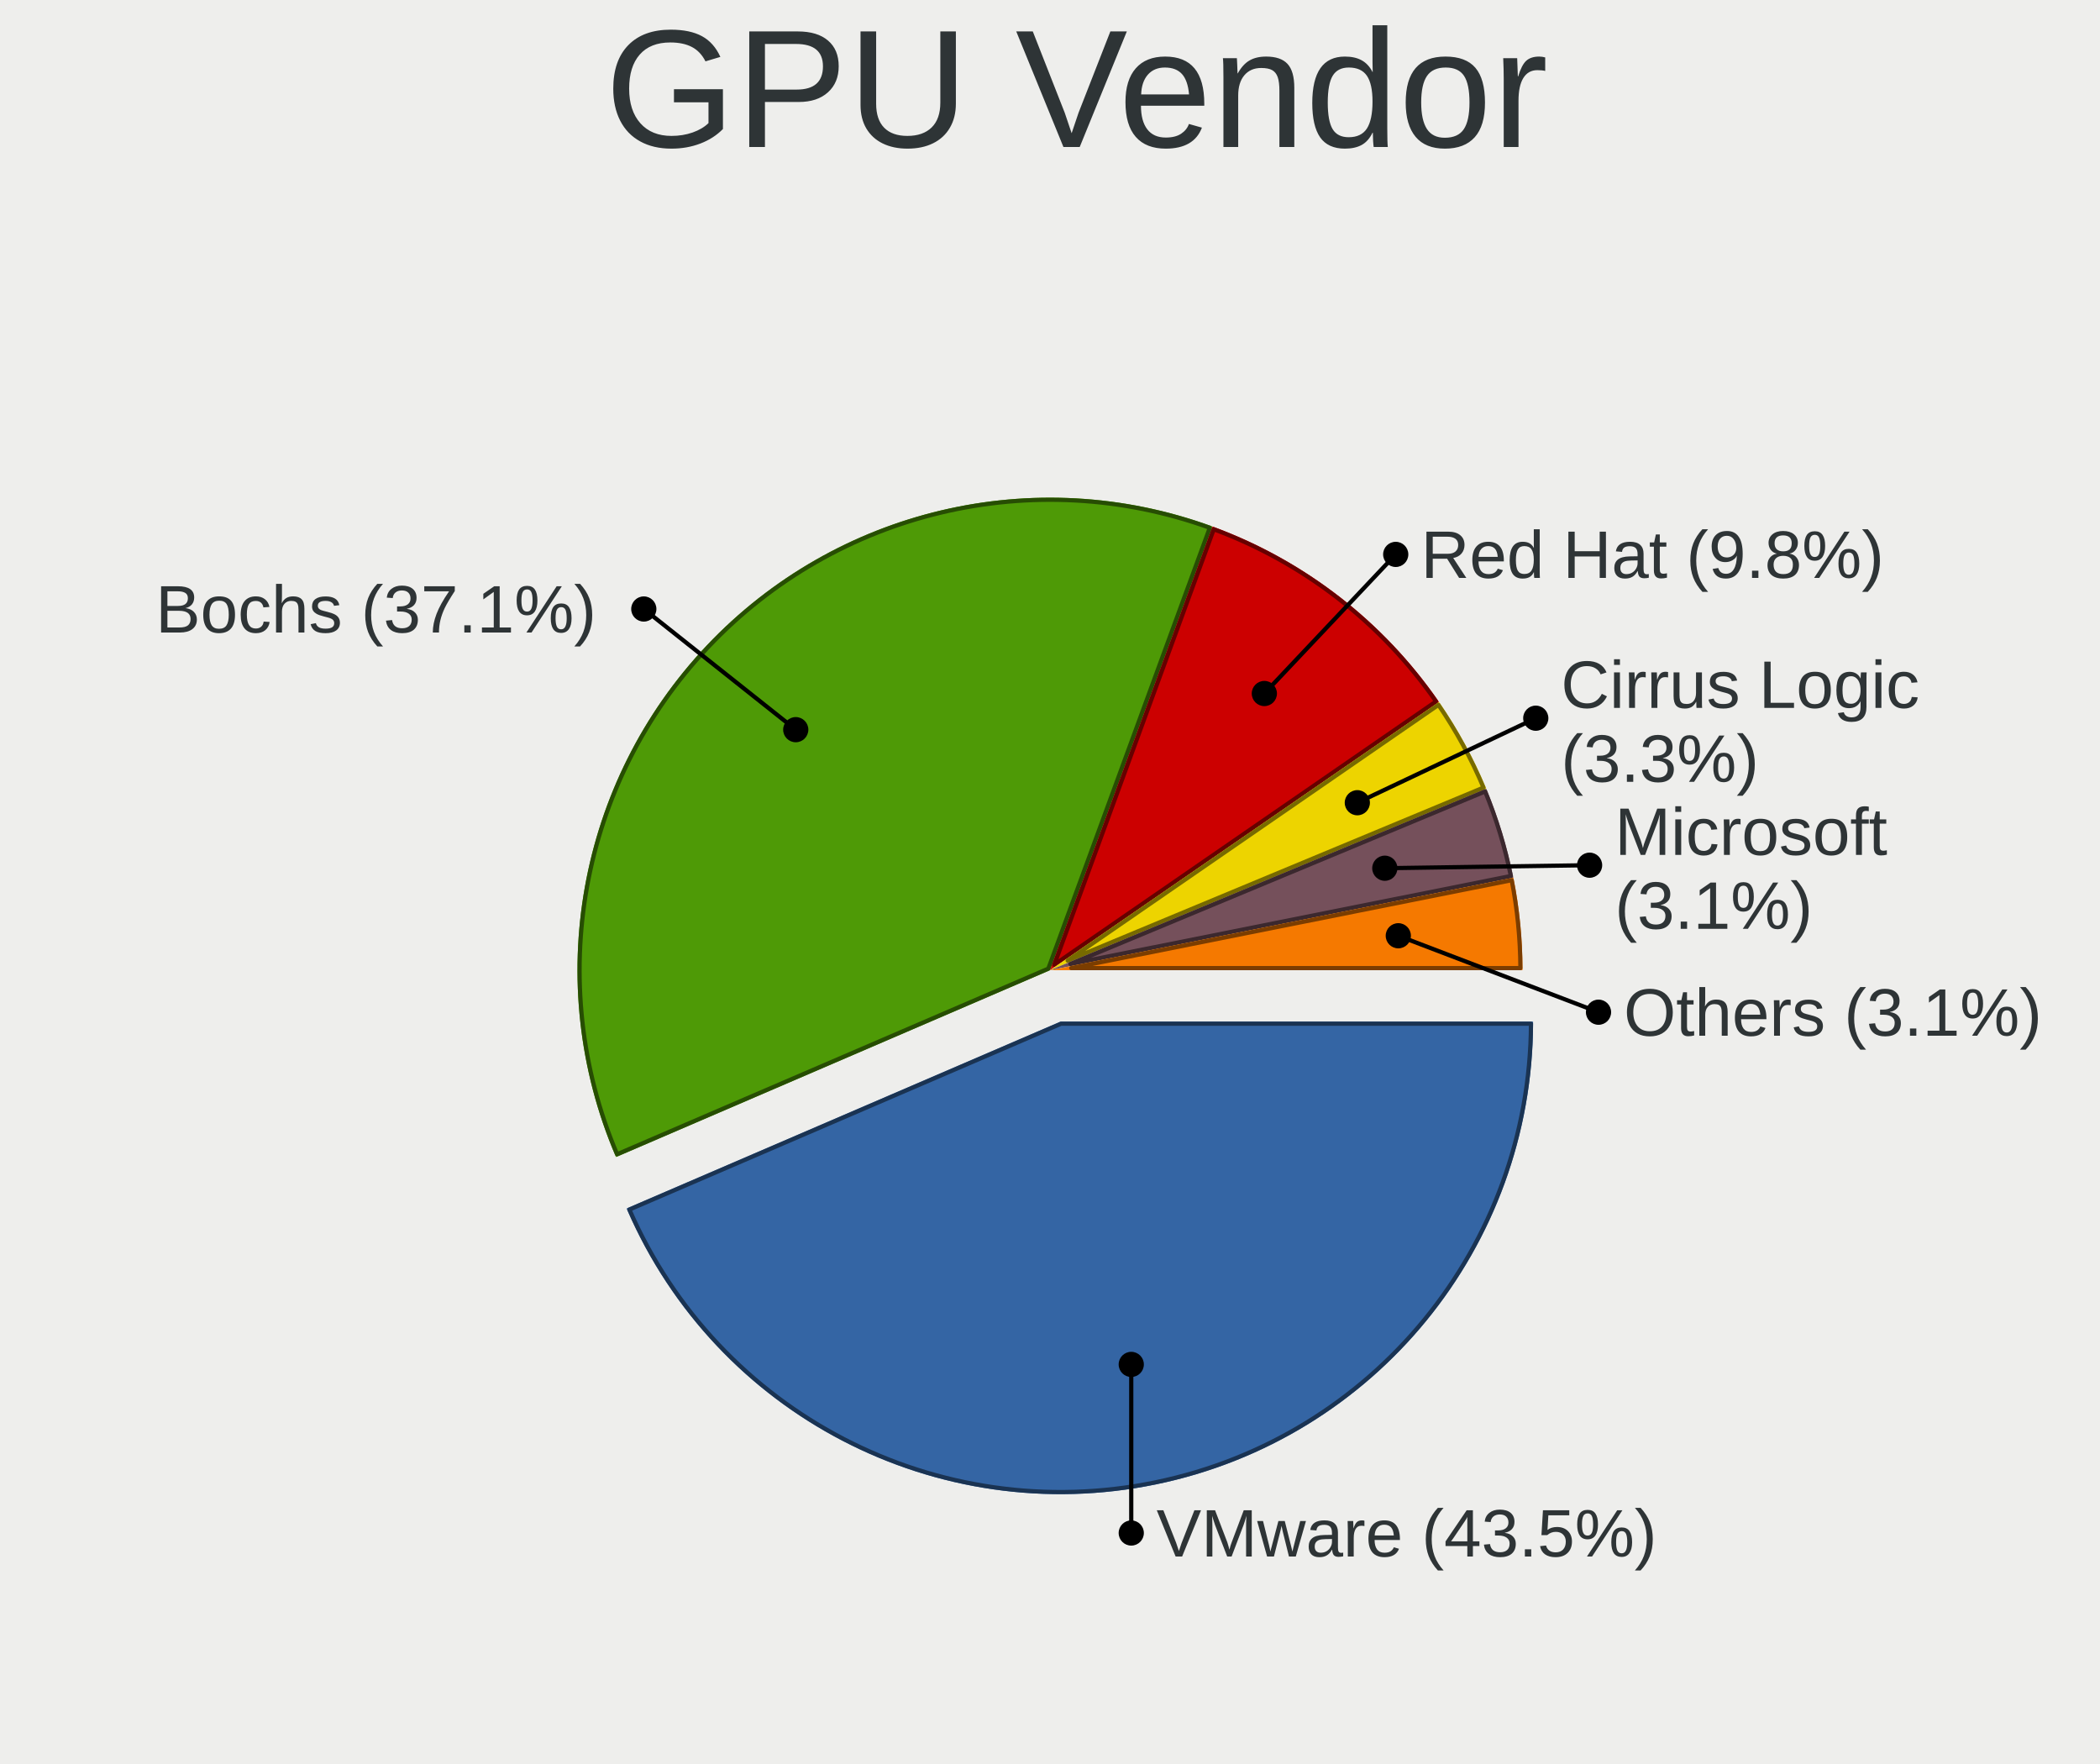
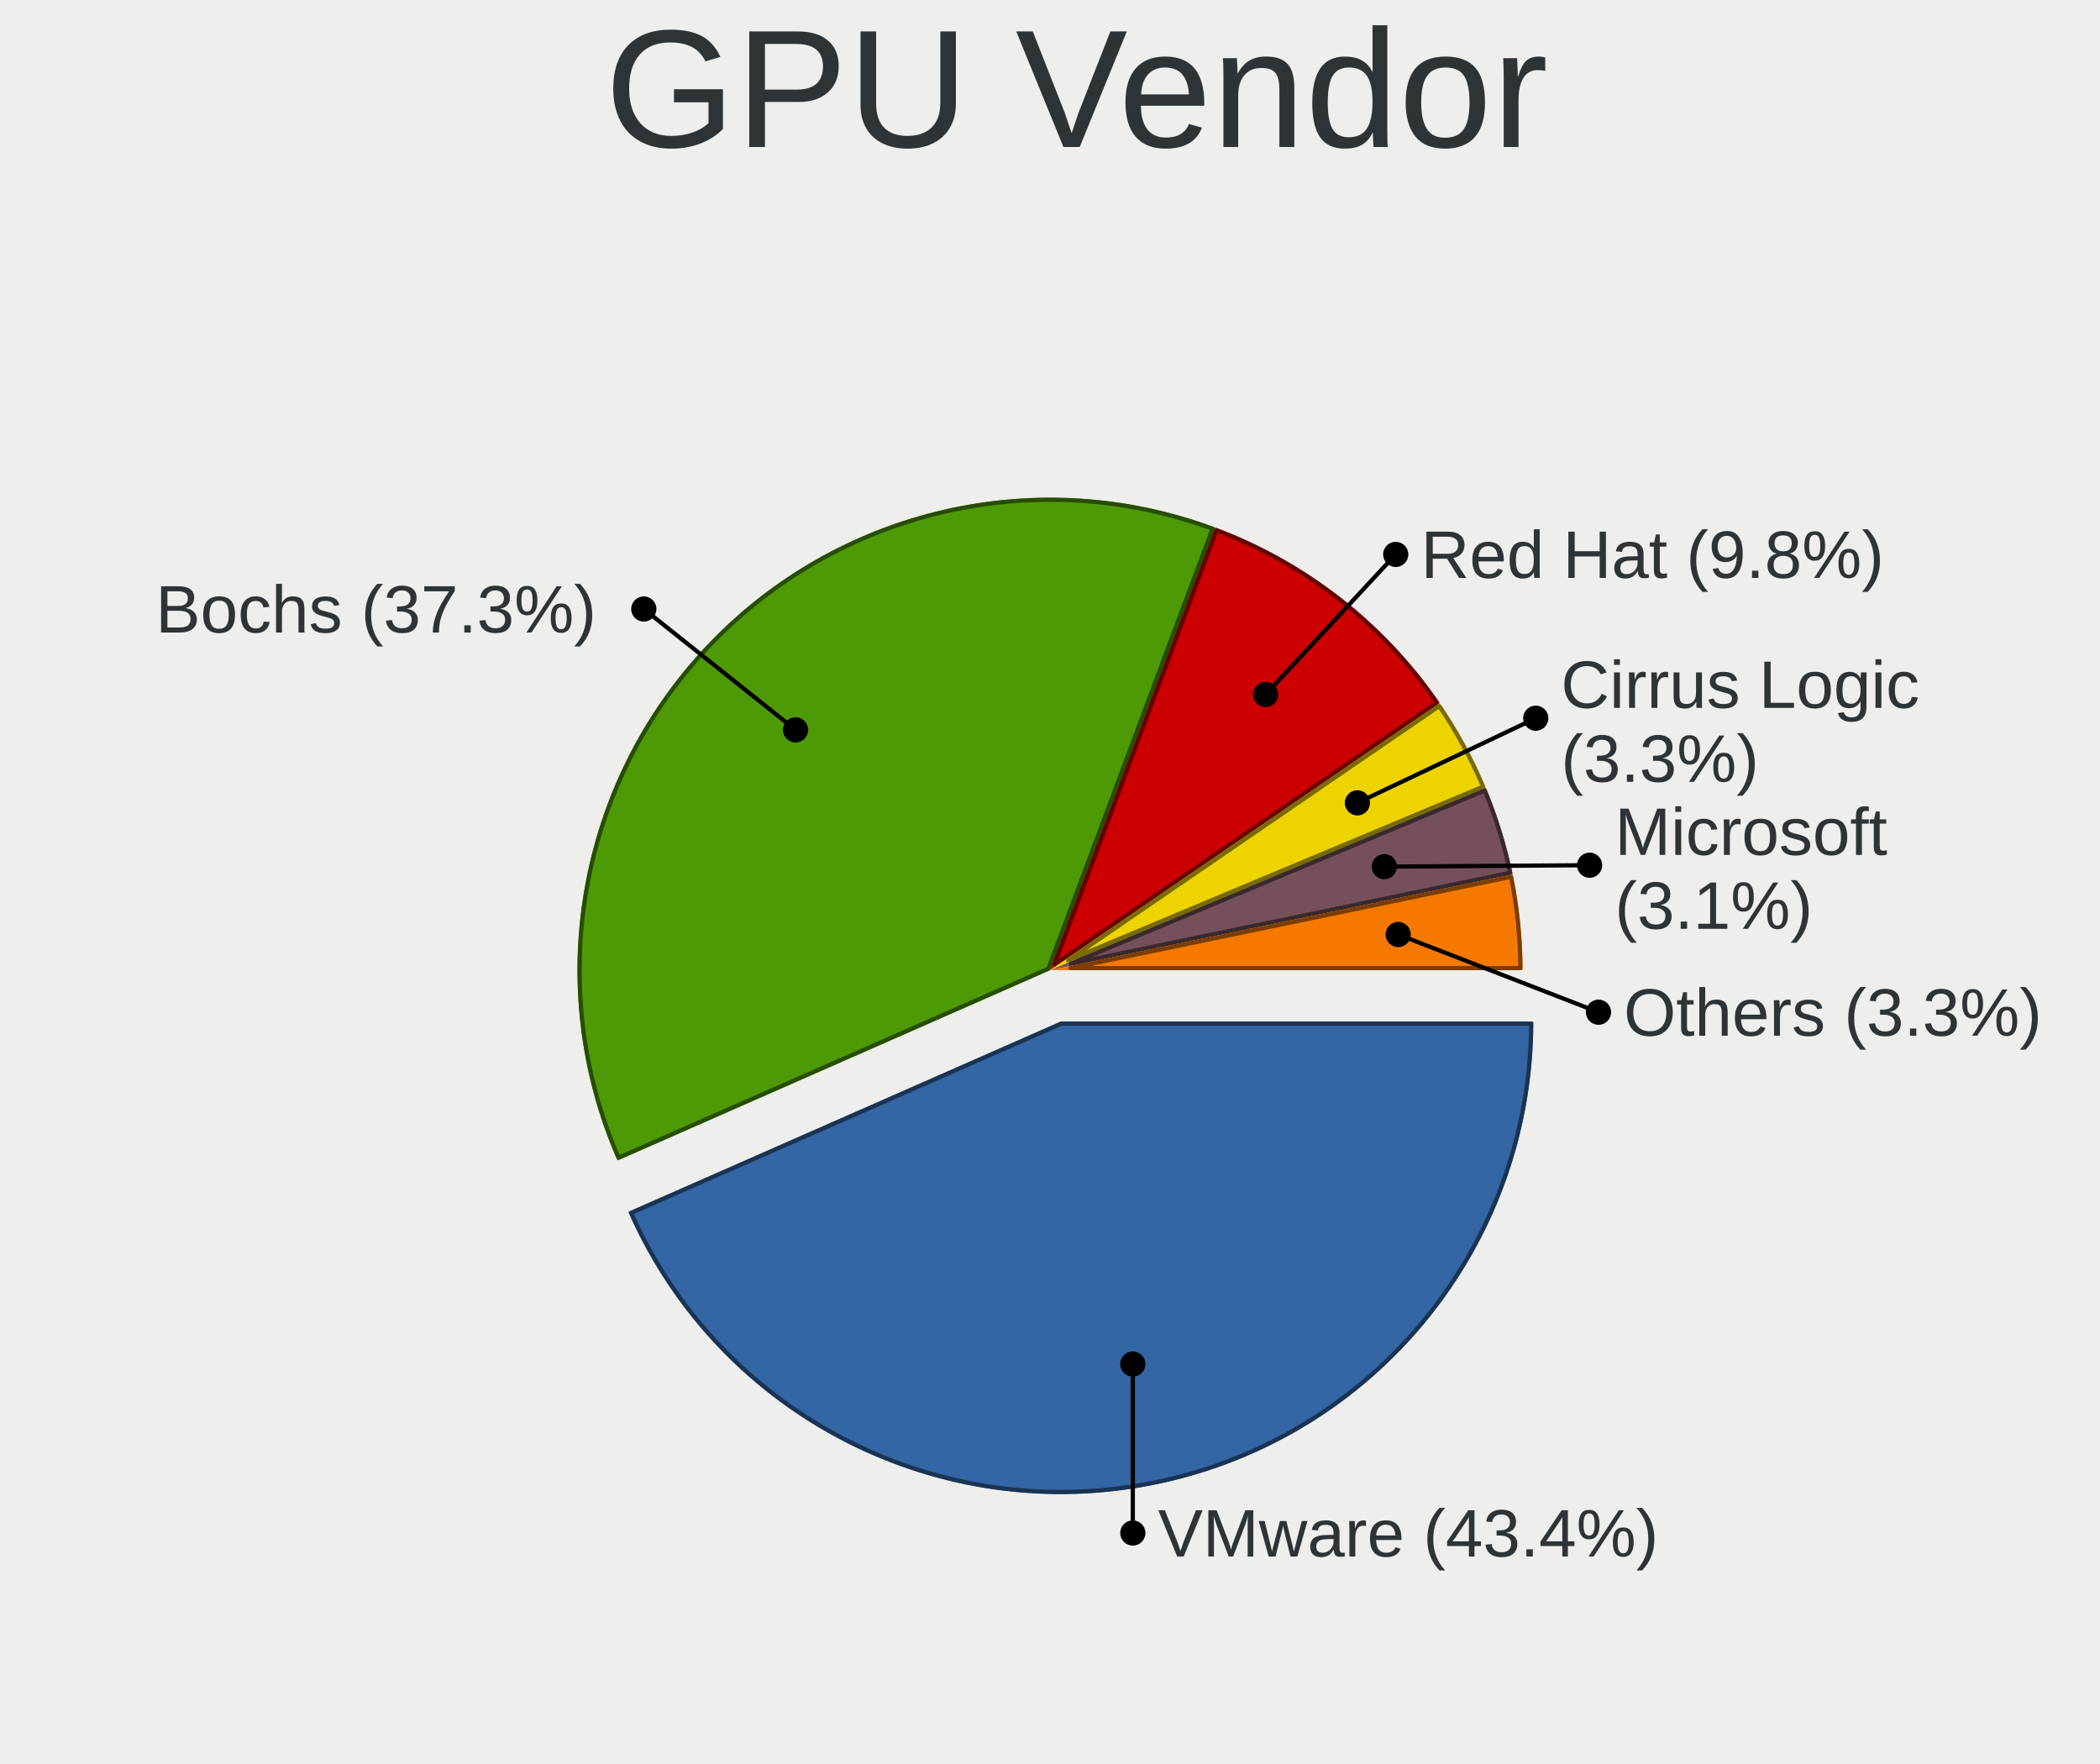
<svg xmlns="http://www.w3.org/2000/svg" width="500" height="420" version="1.0" id="ezcGraph">
  <defs />
  <g id="ezcGraphChart" color-rendering="optimizeQuality" shape-rendering="geometricPrecision" text-rendering="optimizeLegibility">
    <path d=" M 0,420 L 0,0 L 500,0 L 500,420 L 0,420 z " style="fill: #eeeeec; fill-opacity: 1.00; stroke: none;" id="ezcGraphPolygon_1" />
    <path d=" M 0,42 L 0,0 L 500,0 L 500,42 L 0,42 z " style="fill: #000000; fill-opacity: 0.00; stroke: none;" id="ezcGraphPolygon_2" />
-     <path d="M 252.52,243.24 L 365.02,243.24 A 112.50,112.50 0 0,1 149.19,287.73 z" style="fill: #3465a4; fill-opacity: 1.00; stroke: none; cursor: pointer;" id="ezcGraphCircleSector_4" />
-     <path d="M 252.63,243.74 L 364.52,243.74 A 112.00,112.00 0 0,1 149.85,287.99 z" style="fill: none; stroke: #1a3352; stroke-width: 1; stroke-opacity: 1.00; stroke-linecap: round; stroke-linejoin: round;" id="ezcGraphCircleSector_5" />
-     <path d="M 250.00,231.00 L 146.67,275.49 A 112.50,112.50 0 0,1 288.69,125.36 z" style="fill: #4e9a06; fill-opacity: 1.00; stroke: none; cursor: pointer;" id="ezcGraphCircleSector_6" />
-     <path d="M 249.60,230.63 L 146.93,274.83 A 112.00,112.00 0 0,1 288.05,125.66 z" style="fill: none; stroke: #274d03; stroke-width: 1; stroke-opacity: 1.00; stroke-linecap: round; stroke-linejoin: round;" id="ezcGraphCircleSector_7" />
-     <path d="M 250.00,231.00 L 288.69,125.36 A 112.50,112.50 0 0,1 342.62,167.14 z" style="fill: #cc0000; fill-opacity: 1.00; stroke: none; cursor: pointer;" id="ezcGraphCircleSector_8" />
-     <path d="M 251.01,229.70 L 288.99,126.01 A 112.00,112.00 0 0,1 341.92,167.01 z" style="fill: none; stroke: #660000; stroke-width: 1; stroke-opacity: 1.00; stroke-linecap: round; stroke-linejoin: round;" id="ezcGraphCircleSector_9" />
-     <path d="M 250.00,231.00 L 342.62,167.14 A 112.50,112.50 0 0,1 353.87,187.79 z" style="fill: #edd400; fill-opacity: 1.00; stroke: none; cursor: pointer;" id="ezcGraphCircleSector_10" />
-     <path d="M 254.20,228.71 L 342.49,167.83 A 112.00,112.00 0 0,1 353.22,187.52 z" style="fill: none; stroke: #776a00; stroke-width: 1; stroke-opacity: 1.00; stroke-linecap: round; stroke-linejoin: round;" id="ezcGraphCircleSector_11" />
-     <path d="M 250.00,231.00 L 353.87,187.79 A 112.50,112.50 0 0,1 360.32,208.97 z" style="fill: #75505b; fill-opacity: 1.00; stroke: none; cursor: pointer;" id="ezcGraphCircleSector_12" />
-     <path d="M 254.86,229.52 L 353.60,188.44 A 112.00,112.00 0 0,1 359.73,208.57 z" style="fill: none; stroke: #3b282e; stroke-width: 1; stroke-opacity: 1.00; stroke-linecap: round; stroke-linejoin: round;" id="ezcGraphCircleSector_13" />
-     <path d="M 250.00,231.00 L 360.32,208.97 A 112.50,112.50 0 0,1 362.50,231.00 z" style="fill: #f57900; fill-opacity: 1.00; stroke: none;" id="ezcGraphCircleSector_14" />
-     <path d="M 255.06,230.50 L 359.93,209.56 A 112.00,112.00 0 0,1 362.00,230.50 z" style="fill: none; stroke: #7b3d00; stroke-width: 1; stroke-opacity: 1.00; stroke-linecap: round; stroke-linejoin: round;" id="ezcGraphCircleSector_15" />
-     <path d=" M 189.464,173.73 L 153.286,145" style="fill: none; stroke: #000000; stroke-width: 1; stroke-opacity: 1.00; stroke-linecap: round; stroke-linejoin: round;" id="ezcGraphLine_16" />
-     <ellipse cx="189.464" cy="173.73" rx="3" ry="3" style="fill: #000000; fill-opacity: 1.00; stroke: none;" id="ezcGraphCircle_17" />
+     <path d="M 252.57,243.23 L 365.07,243.23 A 112.50,112.50 0 0,1 149.60,288.54 z" style="fill: #3465a4; fill-opacity: 1.00; stroke: none; cursor: pointer;" id="ezcGraphCircleSector_4" />
+     <path d="M 252.68,243.73 L 364.57,243.73 A 112.00,112.00 0 0,1 150.26,288.79 z" style="fill: none; stroke: #1a3352; stroke-width: 1; stroke-opacity: 1.00; stroke-linecap: round; stroke-linejoin: round;" id="ezcGraphCircleSector_5" />
+     <path d="M 250.00,231.00 L 147.03,276.30 A 112.50,112.50 0 0,1 289.36,125.61 z" style="fill: #4e9a06; fill-opacity: 1.00; stroke: none; cursor: pointer;" id="ezcGraphCircleSector_6" />
+     <path d="M 249.61,230.63 L 147.28,275.65 A 112.00,112.00 0 0,1 288.71,125.90 z" style="fill: none; stroke: #274d03; stroke-width: 1; stroke-opacity: 1.00; stroke-linecap: round; stroke-linejoin: round;" id="ezcGraphCircleSector_7" />
+     <path d="M 250.00,231.00 L 289.36,125.61 A 112.50,112.50 0 0,1 342.81,167.41 z" style="fill: #cc0000; fill-opacity: 1.00; stroke: none; cursor: pointer;" id="ezcGraphCircleSector_8" />
+     <path d="M 251.02,229.69 L 289.65,126.25 A 112.00,112.00 0 0,1 342.11,167.28 z" style="fill: none; stroke: #660000; stroke-width: 1; stroke-opacity: 1.00; stroke-linecap: round; stroke-linejoin: round;" id="ezcGraphCircleSector_9" />
+     <path d="M 250.00,231.00 L 342.81,167.41 A 112.50,112.50 0 0,1 353.77,187.56 z" style="fill: #edd400; fill-opacity: 1.00; stroke: none; cursor: pointer;" id="ezcGraphCircleSector_10" />
+     <path d="M 254.31,228.65 L 342.68,168.11 A 112.00,112.00 0 0,1 353.12,187.29 z" style="fill: none; stroke: #776a00; stroke-width: 1; stroke-opacity: 1.00; stroke-linecap: round; stroke-linejoin: round;" id="ezcGraphCircleSector_11" />
+     <path d="M 250.00,231.00 L 353.77,187.56 A 112.50,112.50 0 0,1 360.16,208.18 z" style="fill: #75505b; fill-opacity: 1.00; stroke: none; cursor: pointer;" id="ezcGraphCircleSector_12" />
+     <path d="M 254.98,229.46 L 353.51,188.21 A 112.00,112.00 0 0,1 359.57,207.79 z" style="fill: none; stroke: #3b282e; stroke-width: 1; stroke-opacity: 1.00; stroke-linecap: round; stroke-linejoin: round;" id="ezcGraphCircleSector_13" />
+     <path d="M 250.00,231.00 L 360.16,208.18 A 112.50,112.50 0 0,1 362.50,231.00 z" style="fill: #f57900; fill-opacity: 1.00; stroke: none;" id="ezcGraphCircleSector_14" />
+     <path d="M 254.88,230.50 L 359.77,208.77 A 112.00,112.00 0 0,1 362.00,230.50 z" style="fill: none; stroke: #7b3d00; stroke-width: 1; stroke-opacity: 1.00; stroke-linecap: round; stroke-linejoin: round;" id="ezcGraphCircleSector_15" />
+     <path d=" M 189.417,173.78 L 153.286,145" style="fill: none; stroke: #000000; stroke-width: 1; stroke-opacity: 1.00; stroke-linecap: round; stroke-linejoin: round;" id="ezcGraphLine_16" />
+     <ellipse cx="189.417" cy="173.78" rx="3" ry="3" style="fill: #000000; fill-opacity: 1.00; stroke: none;" id="ezcGraphCircle_17" />
    <ellipse cx="153.286" cy="145" rx="3" ry="3" style="fill: #000000; fill-opacity: 1.00; stroke: none;" id="ezcGraphCircle_18" />
-     <path d=" M 301.035,165.122 L 332.315,132" style="fill: none; stroke: #000000; stroke-width: 1; stroke-opacity: 1.00; stroke-linecap: round; stroke-linejoin: round;" id="ezcGraphLine_20" />
-     <ellipse cx="301.035" cy="165.122" rx="3" ry="3" style="fill: #000000; fill-opacity: 1.00; stroke: none;" id="ezcGraphCircle_21" />
+     <path d=" M 301.34,165.36 L 332.315,132" style="fill: none; stroke: #000000; stroke-width: 1; stroke-opacity: 1.00; stroke-linecap: round; stroke-linejoin: round;" id="ezcGraphLine_20" />
+     <ellipse cx="301.34" cy="165.36" rx="3" ry="3" style="fill: #000000; fill-opacity: 1.00; stroke: none;" id="ezcGraphCircle_21" />
    <ellipse cx="332.315" cy="132" rx="3" ry="3" style="fill: #000000; fill-opacity: 1.00; stroke: none;" id="ezcGraphCircle_22" />
-     <path d=" M 323.173,191.124 L 365.659,171" style="fill: none; stroke: #000000; stroke-width: 1; stroke-opacity: 1.00; stroke-linecap: round; stroke-linejoin: round;" id="ezcGraphLine_24" />
-     <ellipse cx="323.173" cy="191.124" rx="3" ry="3" style="fill: #000000; fill-opacity: 1.00; stroke: none;" id="ezcGraphCircle_25" />
+     <path d=" M 323.189,191.153 L 365.659,171" style="fill: none; stroke: #000000; stroke-width: 1; stroke-opacity: 1.00; stroke-linecap: round; stroke-linejoin: round;" id="ezcGraphLine_24" />
+     <ellipse cx="323.189" cy="191.153" rx="3" ry="3" style="fill: #000000; fill-opacity: 1.00; stroke: none;" id="ezcGraphCircle_25" />
    <ellipse cx="365.659" cy="171" rx="3" ry="3" style="fill: #000000; fill-opacity: 1.00; stroke: none;" id="ezcGraphCircle_26" />
-     <path d=" M 329.717,206.718 L 378.474,206" style="fill: none; stroke: #000000; stroke-width: 1; stroke-opacity: 1.00; stroke-linecap: round; stroke-linejoin: round;" id="ezcGraphLine_28" />
-     <ellipse cx="329.717" cy="206.718" rx="3" ry="3" style="fill: #000000; fill-opacity: 1.00; stroke: none;" id="ezcGraphCircle_29" />
+     <path d=" M 329.603,206.346 L 378.474,206" style="fill: none; stroke: #000000; stroke-width: 1; stroke-opacity: 1.00; stroke-linecap: round; stroke-linejoin: round;" id="ezcGraphLine_28" />
+     <ellipse cx="329.603" cy="206.346" rx="3" ry="3" style="fill: #000000; fill-opacity: 1.00; stroke: none;" id="ezcGraphCircle_29" />
    <ellipse cx="378.474" cy="206" rx="3" ry="3" style="fill: #000000; fill-opacity: 1.00; stroke: none;" id="ezcGraphCircle_30" />
-     <path d=" M 332.929,222.8 L 380.599,241" style="fill: none; stroke: #000000; stroke-width: 1; stroke-opacity: 1.00; stroke-linecap: round; stroke-linejoin: round;" id="ezcGraphLine_32" />
-     <ellipse cx="332.929" cy="222.8" rx="3" ry="3" style="fill: #000000; fill-opacity: 1.00; stroke: none;" id="ezcGraphCircle_33" />
+     <path d=" M 332.899,222.505 L 380.599,241" style="fill: none; stroke: #000000; stroke-width: 1; stroke-opacity: 1.00; stroke-linecap: round; stroke-linejoin: round;" id="ezcGraphLine_32" />
+     <ellipse cx="332.899" cy="222.505" rx="3" ry="3" style="fill: #000000; fill-opacity: 1.00; stroke: none;" id="ezcGraphCircle_33" />
    <ellipse cx="380.599" cy="241" rx="3" ry="3" style="fill: #000000; fill-opacity: 1.00; stroke: none;" id="ezcGraphCircle_34" />
-     <path d=" M 269.347,324.86 L 269.347,365" style="fill: none; stroke: #000000; stroke-width: 1; stroke-opacity: 1.00; stroke-linecap: round; stroke-linejoin: round;" id="ezcGraphLine_36" />
-     <ellipse cx="269.347" cy="324.86" rx="3" ry="3" style="fill: #000000; fill-opacity: 1.00; stroke: none;" id="ezcGraphCircle_37" />
-     <ellipse cx="269.347" cy="365" rx="3" ry="3" style="fill: #000000; fill-opacity: 1.00; stroke: none;" id="ezcGraphCircle_38" />
+     <path d=" M 269.718,324.783 L 269.718,365" style="fill: none; stroke: #000000; stroke-width: 1; stroke-opacity: 1.00; stroke-linecap: round; stroke-linejoin: round;" id="ezcGraphLine_36" />
+     <ellipse cx="269.718" cy="324.783" rx="3" ry="3" style="fill: #000000; fill-opacity: 1.00; stroke: none;" id="ezcGraphCircle_37" />
+     <ellipse cx="269.718" cy="365" rx="3" ry="3" style="fill: #000000; fill-opacity: 1.00; stroke: none;" id="ezcGraphCircle_38" />
    <g id="ezcGraphTextBox_3">
      <path d=" M 143.5,42 L 143.5,0.5 L 357,0.5 L 357,42 L 143.5,42 z " style="fill: #ffffff; fill-opacity: 0.00; stroke: none;" id="ezcGraphPolygon_40" />
      <text id="ezcGraphTextBox_3_text" x="144" text-length="212px" y="35" style="font-size: 40px; font-family: 'Arial'; fill: #2e3436; fill-opacity: 1.00; stroke: none;">GPU Vendor</text>
    </g>
    <g id="ezcGraphTextBox_19" style=" cursor: pointer;">
      <path d=" M 36.546,154 L 36.546,136.5 L 148.286,136.5 L 148.286,154 L 36.546,154 z " style="fill: #ffffff; fill-opacity: 0.00; stroke: none;" id="ezcGraphPolygon_41" />
-       <text id="ezcGraphTextBox_19_text" x="37.046" text-length="110.24px" y="150.6" style="font-size: 16px; font-family: 'Arial'; fill: #2e3436; fill-opacity: 1.00; stroke: none;">Bochs (37.1%)</text>
+       <text id="ezcGraphTextBox_19_text" x="37.046" text-length="110.24px" y="150.6" style="font-size: 16px; font-family: 'Arial'; fill: #2e3436; fill-opacity: 1.00; stroke: none;">Bochs (37.3%)</text>
    </g>
    <g id="ezcGraphTextBox_23" style=" cursor: pointer;">
      <path d=" M 337.815,141 L 337.815,123.5 L 458.035,123.5 L 458.035,141 L 337.815,141 z " style="fill: #ffffff; fill-opacity: 0.00; stroke: none;" id="ezcGraphPolygon_42" />
      <text id="ezcGraphTextBox_23_text" x="338.315" text-length="118.72px" y="137.6" style="font-size: 16px; font-family: 'Arial'; fill: #2e3436; fill-opacity: 1.00; stroke: none;">Red Hat (9.8%)</text>
    </g>
    <g id="ezcGraphTextBox_27" style=" cursor: pointer;">
      <path d=" M 371.159,188.05 L 371.159,154.45 L 474.419,154.45 L 474.419,188.05 L 371.159,188.05 z " style="fill: #ffffff; fill-opacity: 0.00; stroke: none;" id="ezcGraphPolygon_43" />
      <text id="ezcGraphTextBox_27_text" x="371.659" text-length="101.76px" y="168.55" style="font-size: 16px; font-family: 'Arial'; fill: #2e3436; fill-opacity: 1.00; stroke: none;">Cirrus Logic</text>
      <text id="ezcGraphTextBox_27_text" x="371.659" text-length="50.88px" y="186.15" style="font-size: 16px; font-family: 'Arial'; fill: #2e3436; fill-opacity: 1.00; stroke: none;">(3.3%)</text>
    </g>
    <g id="ezcGraphTextBox_31" style=" cursor: pointer;">
      <path d=" M 383.974,223.05 L 383.974,189.45 L 461.795,189.45 L 461.795,223.05 L 383.974,223.05 z " style="fill: #ffffff; fill-opacity: 0.00; stroke: none;" id="ezcGraphPolygon_44" />
      <text id="ezcGraphTextBox_31_text" x="384.474" text-length="76.32px" y="203.55" style="font-size: 16px; font-family: 'Arial'; fill: #2e3436; fill-opacity: 1.00; stroke: none;">Microsoft</text>
      <text id="ezcGraphTextBox_31_text" x="384.474" text-length="50.88px" y="221.15" style="font-size: 16px; font-family: 'Arial'; fill: #2e3436; fill-opacity: 1.00; stroke: none;">(3.1%)</text>
    </g>
    <g id="ezcGraphTextBox_35">
      <path d=" M 386.099,250 L 386.099,232.5 L 497.839,232.5 L 497.839,250 L 386.099,250 z " style="fill: #ffffff; fill-opacity: 0.00; stroke: none;" id="ezcGraphPolygon_45" />
-       <text id="ezcGraphTextBox_35_text" x="386.599" text-length="110.24px" y="246.6" style="font-size: 16px; font-family: 'Arial'; fill: #2e3436; fill-opacity: 1.00; stroke: none;">Others (3.1%)</text>
+       <text id="ezcGraphTextBox_35_text" x="386.599" text-length="110.24px" y="246.6" style="font-size: 16px; font-family: 'Arial'; fill: #2e3436; fill-opacity: 1.00; stroke: none;">Others (3.3%)</text>
    </g>
    <g id="ezcGraphTextBox_39" style=" cursor: pointer;">
-       <path d=" M 274.847,374 L 274.847,356.5 L 395.067,356.5 L 395.067,374 L 274.847,374 z " style="fill: #ffffff; fill-opacity: 0.00; stroke: none;" id="ezcGraphPolygon_46" />
-       <text id="ezcGraphTextBox_39_text" x="275.347" text-length="118.72px" y="370.6" style="font-size: 16px; font-family: 'Arial'; fill: #2e3436; fill-opacity: 1.00; stroke: none;">VMware (43.5%)</text>
+       <path d=" M 275.218,374 L 275.218,356.5 L 395.438,356.5 L 395.438,374 L 275.218,374 z " style="fill: #ffffff; fill-opacity: 0.00; stroke: none;" id="ezcGraphPolygon_46" />
+       <text id="ezcGraphTextBox_39_text" x="275.718" text-length="118.72px" y="370.6" style="font-size: 16px; font-family: 'Arial'; fill: #2e3436; fill-opacity: 1.00; stroke: none;">VMware (43.4%)</text>
    </g>
  </g>
</svg>
